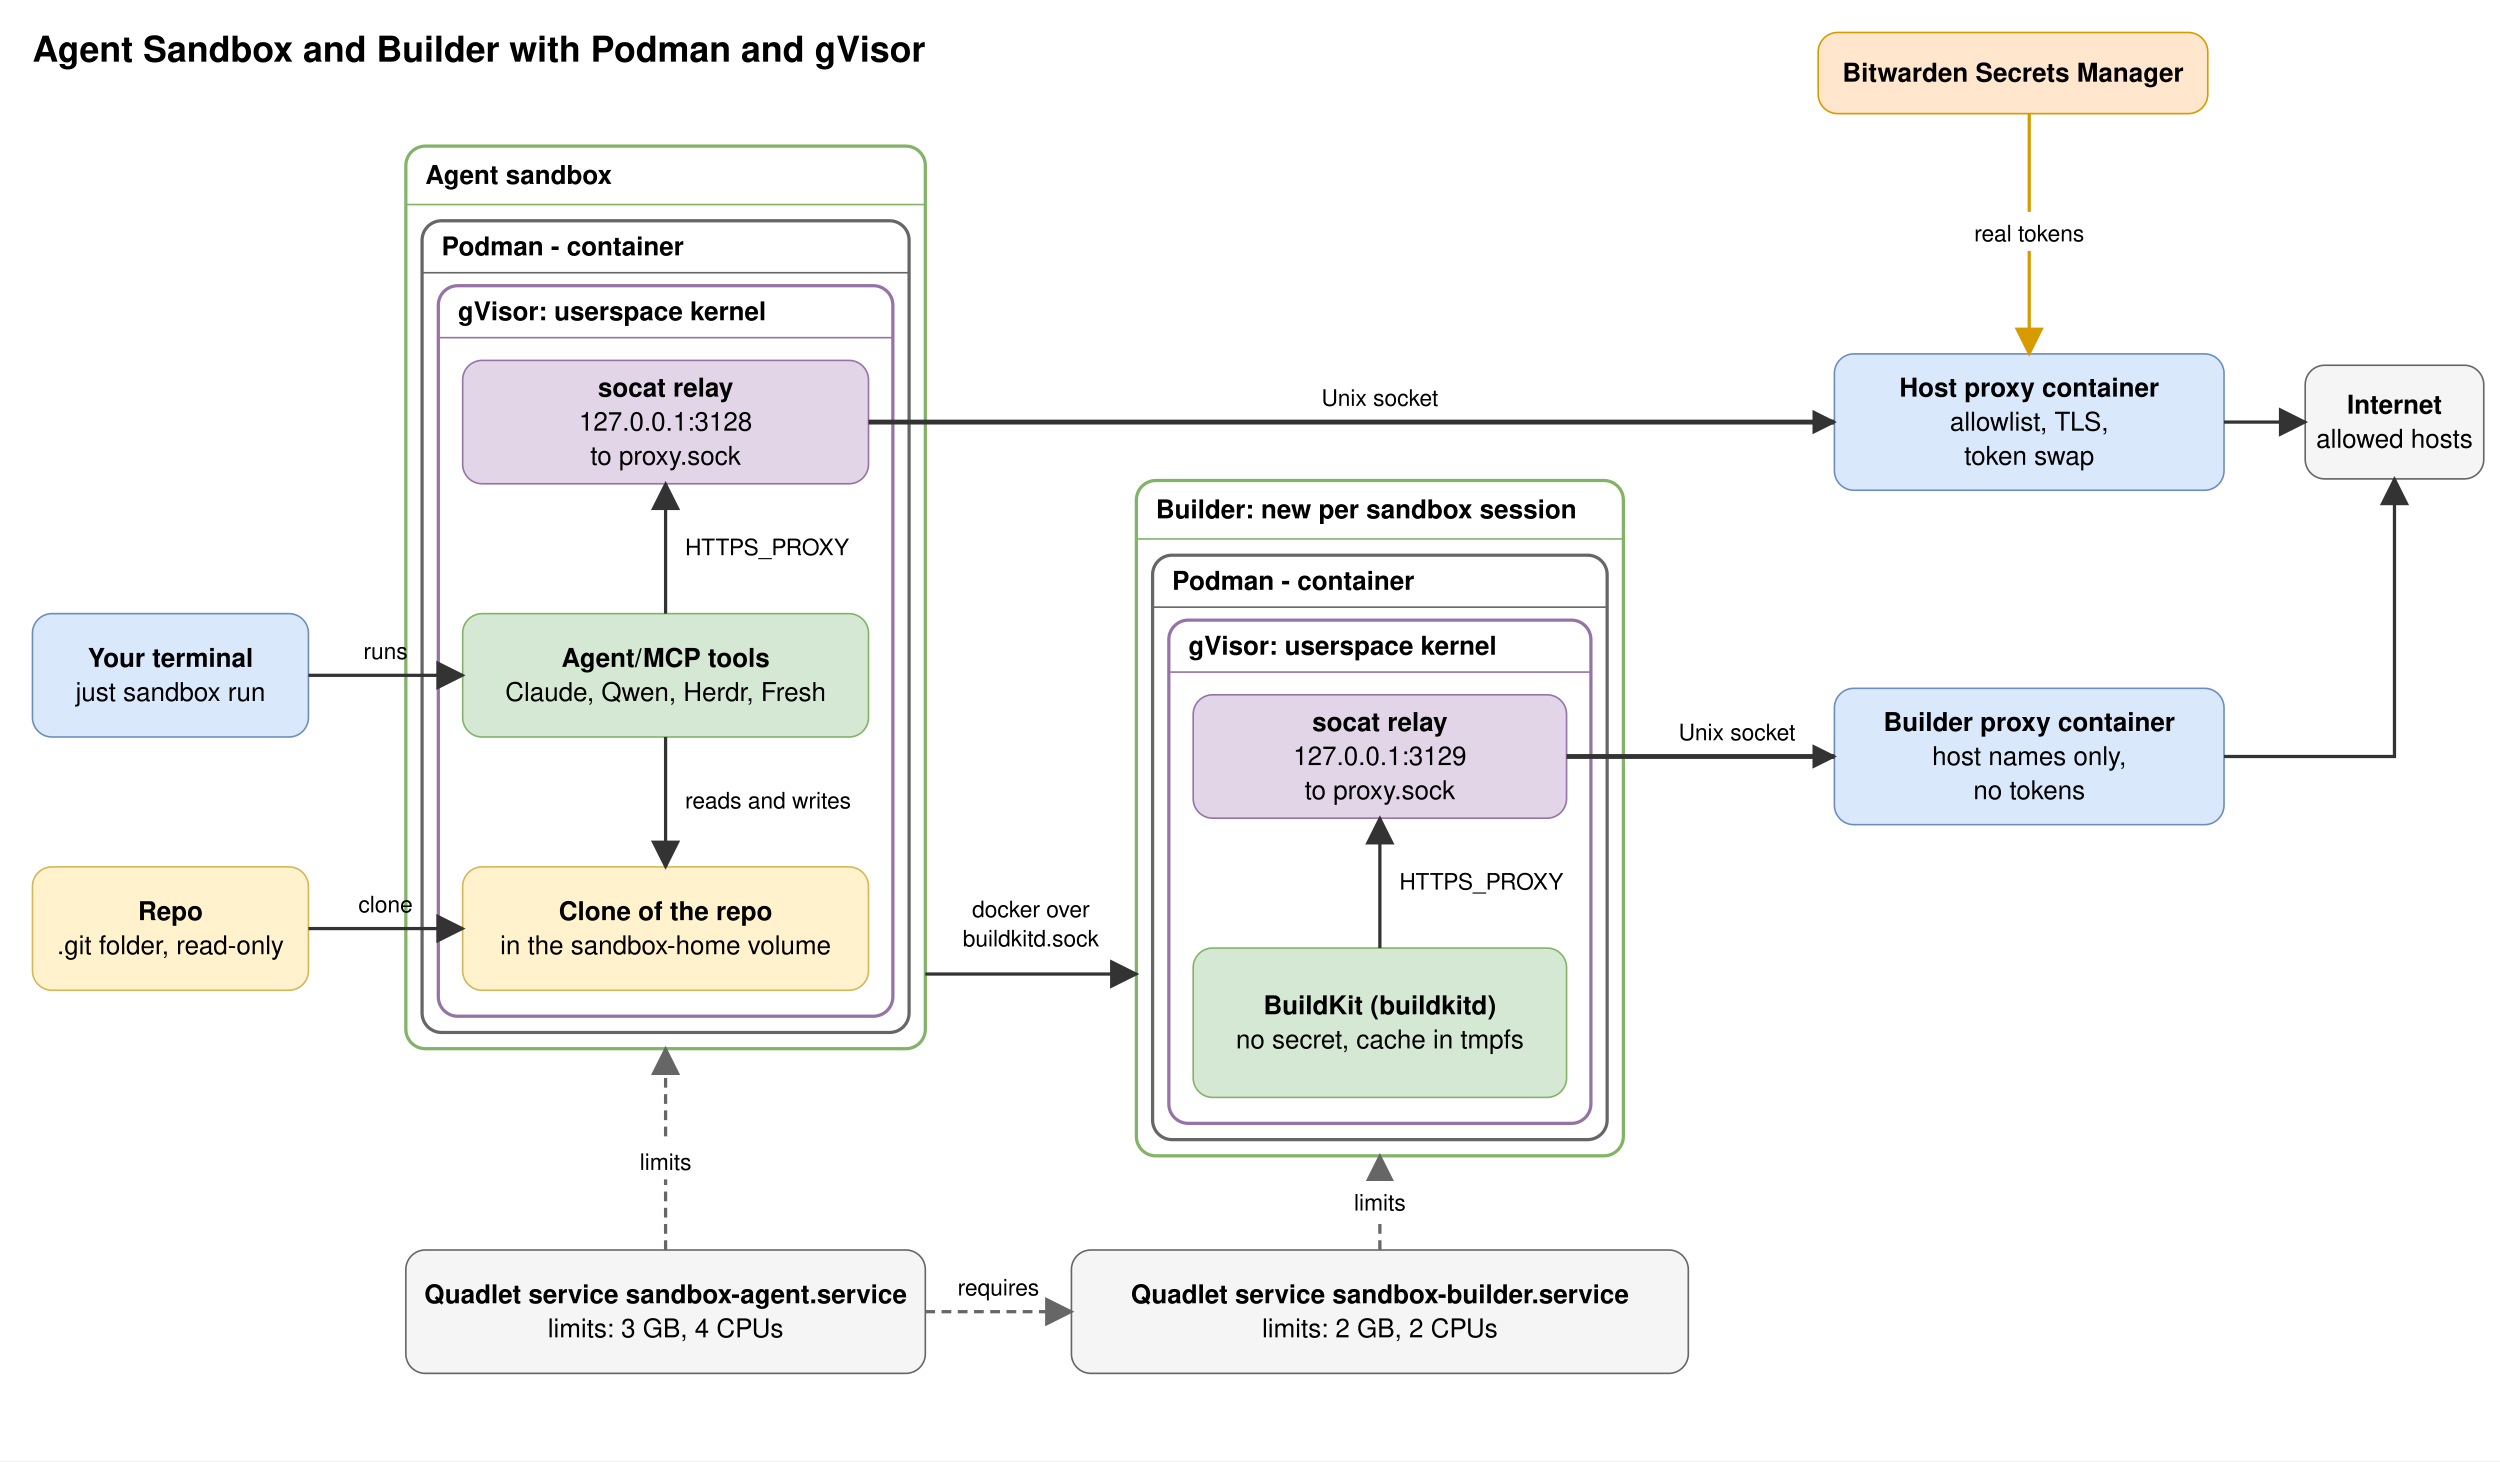
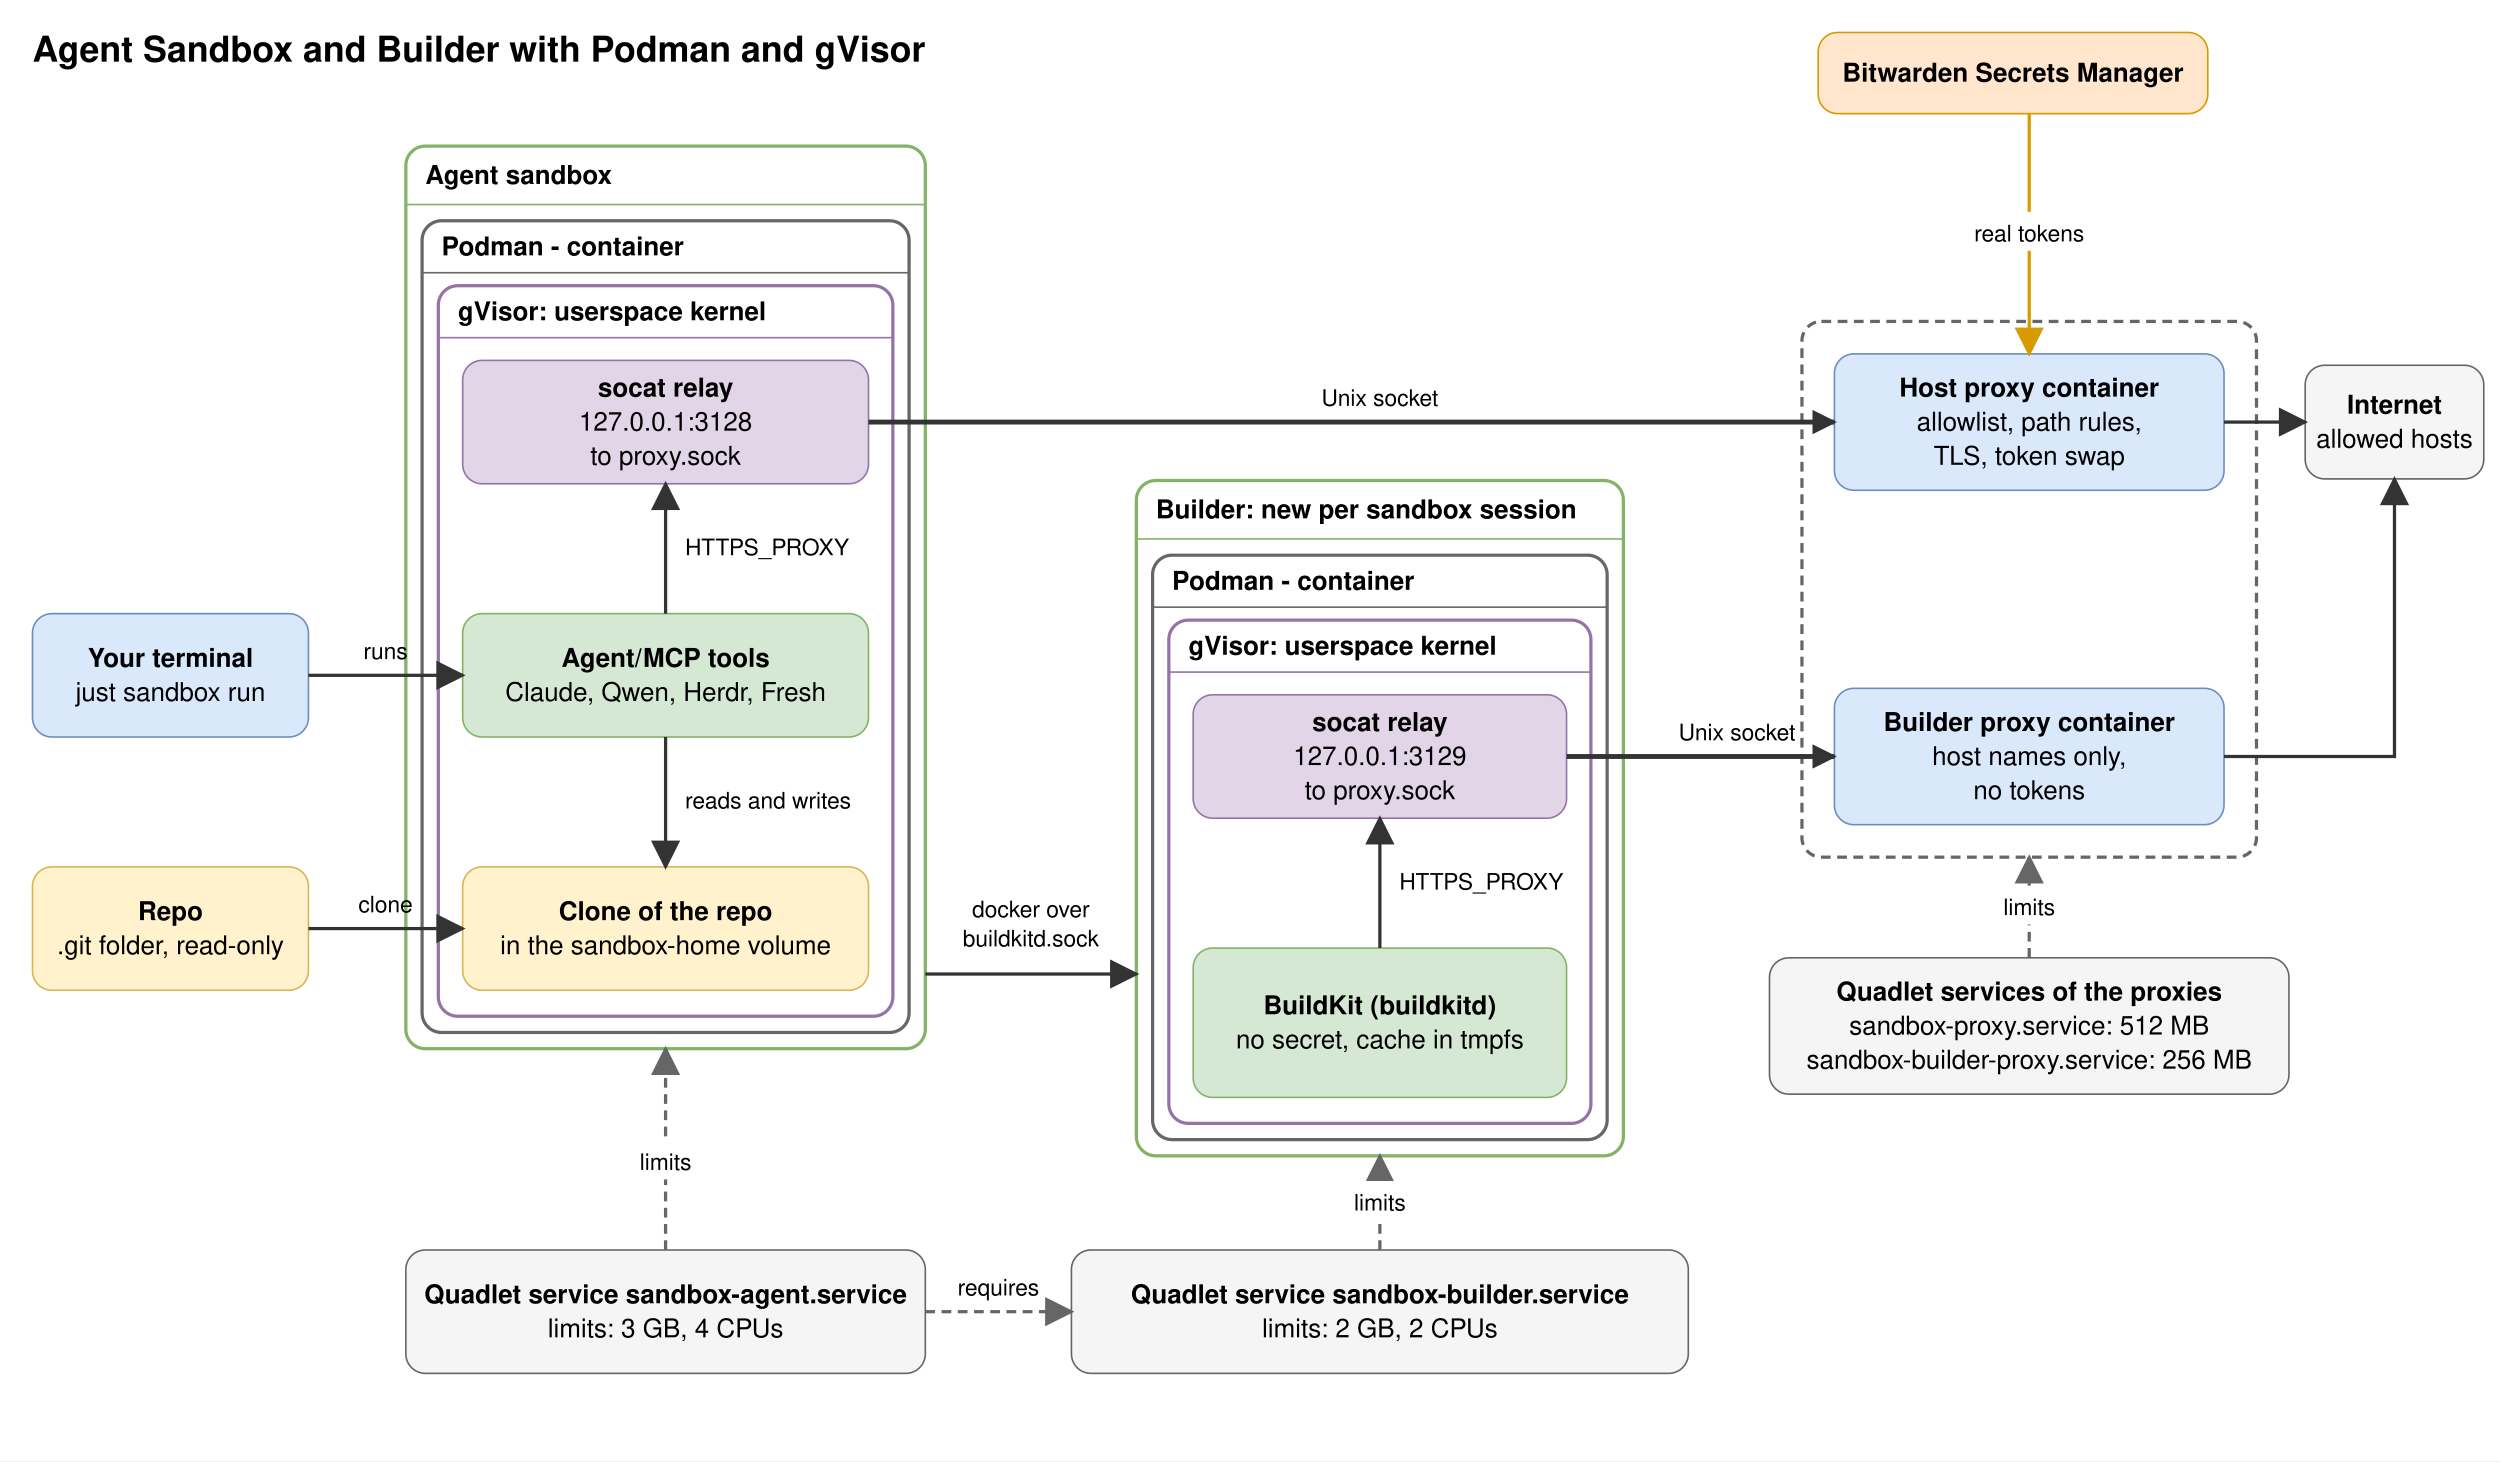
<svg xmlns="http://www.w3.org/2000/svg" version="1.1" width="1540" height="900" viewBox="0 0 1540 900" font-family="Helvetica, Arial, sans-serif">
  <defs>
    <marker id="a" viewBox="0 0 10 10" refX="9" refY="5" markerWidth="9" markerHeight="9" orient="auto">
      <path d="M0,0 L10,5 L0,10 z" fill="#333333" />
    </marker>
    <marker id="b" viewBox="0 0 10 10" refX="9" refY="5" markerWidth="5" markerHeight="5" orient="auto">
      <path d="M0,0 L10,5 L0,10 z" fill="#333333" />
    </marker>
    <marker id="o" viewBox="0 0 10 10" refX="9" refY="5" markerWidth="9" markerHeight="9" orient="auto">
      <path d="M0,0 L10,5 L0,10 z" fill="#d79b00" />
    </marker>
    <marker id="r" viewBox="0 0 10 10" refX="9" refY="5" markerWidth="9" markerHeight="9" orient="auto">
      <path d="M0,0 L10,5 L0,10 z" fill="#b85450" />
    </marker>
    <marker id="g" viewBox="0 0 10 10" refX="9" refY="5" markerWidth="9" markerHeight="9" orient="auto">
      <path d="M0,0 L10,5 L0,10 z" fill="#666666" />
    </marker>
  </defs>
  <rect x="0" y="0" width="1540" height="900" fill="#ffffff" />
  <text x="20" y="38" font-size="22" font-weight="bold" fill="#000000">Agent Sandbox and Builder with Podman and gVisor</text>
  <rect x="20" y="378" width="170" height="76" rx="12" fill="#dae8fc" stroke="#6c8ebf" stroke-width="1" />
  <g font-size="16" text-anchor="middle" fill="#000000">
    <text x="105" y="410.8" font-weight="bold">Your terminal</text>
    <text x="105" y="431.8">just sandbox run</text>
  </g>
  <rect x="20" y="534" width="170" height="76" rx="12" fill="#fff2cc" stroke="#d6b656" stroke-width="1" />
  <g font-size="16" text-anchor="middle" fill="#000000">
    <text x="105" y="566.8" font-weight="bold">Repo</text>
    <text x="105" y="587.8">.git folder, read-only</text>
  </g>
  <rect x="250" y="90" width="320" height="556" rx="12" fill="#ffffff" stroke="#82b366" stroke-width="2" />
  <line x1="250" y1="126" x2="570" y2="126" stroke="#82b366" stroke-width="1" />
  <g font-size="16" text-anchor="start" fill="#000000" font-weight="bold">
    <text x="262" y="113.3">Agent sandbox</text>
  </g>
  <rect x="260" y="136" width="300" height="500" rx="12" fill="#ffffff" stroke="#666666" stroke-width="2" />
  <line x1="260" y1="168" x2="560" y2="168" stroke="#666666" stroke-width="1" />
  <g font-size="16" text-anchor="start" fill="#000000" font-weight="bold">
    <text x="272" y="157.3">Podman - container</text>
  </g>
  <rect x="270" y="176" width="280" height="450" rx="12" fill="#ffffff" stroke="#9673a6" stroke-width="2" />
  <line x1="270" y1="208" x2="550" y2="208" stroke="#9673a6" stroke-width="1" />
  <g font-size="16" text-anchor="start" fill="#000000" font-weight="bold">
    <text x="282" y="197.3">gVisor: userspace kernel</text>
  </g>
  <rect x="285" y="222" width="250" height="76" rx="12" fill="#e1d5e7" stroke="#9673a6" stroke-width="1" />
  <g font-size="16" text-anchor="middle" fill="#000000">
    <text x="410" y="244.3" font-weight="bold">socat relay</text>
    <text x="410" y="265.3">127.0.0.1:3128</text>
    <text x="410" y="286.3">to proxy.sock</text>
  </g>
  <rect x="285" y="378" width="250" height="76" rx="12" fill="#d5e8d4" stroke="#82b366" stroke-width="1" />
  <g font-size="16" text-anchor="middle" fill="#000000">
    <text x="410" y="410.8" font-weight="bold">Agent/MCP tools</text>
    <text x="410" y="431.8">Claude, Qwen, Herdr, Fresh</text>
  </g>
  <rect x="285" y="534" width="250" height="76" rx="12" fill="#fff2cc" stroke="#d6b656" stroke-width="1" />
  <g font-size="16" text-anchor="middle" fill="#000000">
    <text x="410" y="566.8" font-weight="bold">Clone of the repo</text>
    <text x="410" y="587.8">in the sandbox-home volume</text>
  </g>
  <rect x="250" y="770" width="320" height="76" rx="12" fill="#f5f5f5" stroke="#666666" stroke-width="1" />
  <g font-size="16" text-anchor="middle" fill="#000000">
    <text x="410" y="802.8" font-weight="bold">Quadlet service sandbox-agent.service</text>
    <text x="410" y="823.8">limits: 3 GB, 4 CPUs</text>
  </g>
  <rect x="700" y="296" width="300" height="416" rx="12" fill="#ffffff" stroke="#82b366" stroke-width="2" />
  <line x1="700" y1="332" x2="1000" y2="332" stroke="#82b366" stroke-width="1" />
  <g font-size="16" text-anchor="start" fill="#000000" font-weight="bold">
    <text x="712" y="319.3">Builder: new per sandbox session</text>
  </g>
  <rect x="710" y="342" width="280" height="360" rx="12" fill="#ffffff" stroke="#666666" stroke-width="2" />
  <line x1="710" y1="374" x2="990" y2="374" stroke="#666666" stroke-width="1" />
  <g font-size="16" text-anchor="start" fill="#000000" font-weight="bold">
    <text x="722" y="363.3">Podman - container</text>
  </g>
  <rect x="720" y="382" width="260" height="310" rx="12" fill="#ffffff" stroke="#9673a6" stroke-width="2" />
  <line x1="720" y1="414" x2="980" y2="414" stroke="#9673a6" stroke-width="1" />
  <g font-size="16" text-anchor="start" fill="#000000" font-weight="bold">
    <text x="732" y="403.3">gVisor: userspace kernel</text>
  </g>
  <rect x="735" y="428" width="230" height="76" rx="12" fill="#e1d5e7" stroke="#9673a6" stroke-width="1" />
  <g font-size="16" text-anchor="middle" fill="#000000">
    <text x="850" y="450.3" font-weight="bold">socat relay</text>
    <text x="850" y="471.3">127.0.0.1:3129</text>
    <text x="850" y="492.3">to proxy.sock</text>
  </g>
  <rect x="735" y="584" width="230" height="92" rx="12" fill="#d5e8d4" stroke="#82b366" stroke-width="1" />
  <g font-size="16" text-anchor="middle" fill="#000000">
    <text x="850" y="624.8" font-weight="bold">BuildKit (buildkitd)</text>
    <text x="850" y="645.8">no secret, cache in tmpfs</text>
  </g>
  <rect x="660" y="770" width="380" height="76" rx="12" fill="#f5f5f5" stroke="#666666" stroke-width="1" />
  <g font-size="16" text-anchor="middle" fill="#000000">
    <text x="850" y="802.8" font-weight="bold">Quadlet service sandbox-builder.service</text>
    <text x="850" y="823.8">limits: 2 GB, 2 CPUs</text>
  </g>
  <rect x="1120" y="20" width="240" height="50" rx="12" fill="#ffe6cc" stroke="#d79b00" stroke-width="1" />
  <g font-size="16" text-anchor="middle" fill="#000000">
    <text x="1240" y="50.3" font-weight="bold">Bitwarden Secrets Manager</text>
  </g>
+   <rect x="1110" y="198" width="280" height="330" rx="12" fill="none" stroke="#666666" stroke-width="2" stroke-dasharray="6,4" />
  <rect x="1130" y="218" width="240" height="84" rx="12" fill="#dae8fc" stroke="#6c8ebf" stroke-width="1" />
  <g font-size="16" text-anchor="middle" fill="#000000">
    <text x="1250" y="244.3" font-weight="bold">Host proxy container</text>
-     <text x="1250" y="265.3">allowlist, TLS,</text>
-     <text x="1250" y="286.3">token swap</text>
+     <text x="1250" y="265.3">allowlist, path rules,</text>
+     <text x="1250" y="286.3">TLS, token swap</text>
  </g>
  <rect x="1130" y="424" width="240" height="84" rx="12" fill="#dae8fc" stroke="#6c8ebf" stroke-width="1" />
  <g font-size="16" text-anchor="middle" fill="#000000">
    <text x="1250" y="450.3" font-weight="bold">Builder proxy container</text>
    <text x="1250" y="471.3">host names only,</text>
    <text x="1250" y="492.3">no tokens</text>
+   </g>
+   <rect x="1090" y="590" width="320" height="84" rx="12" fill="#f5f5f5" stroke="#666666" stroke-width="1" />
+   <g font-size="16" text-anchor="middle" fill="#000000">
+     <text x="1250" y="616.3" font-weight="bold">Quadlet services of the proxies</text>
+     <text x="1250" y="637.3">sandbox-proxy.service: 512 MB</text>
+     <text x="1250" y="658.3">sandbox-builder-proxy.service: 256 MB</text>
  </g>
  <rect x="1420" y="225" width="110" height="70" rx="12" fill="#f5f5f5" stroke="#666666" stroke-width="1" />
  <g font-size="16" text-anchor="middle" fill="#000000">
    <text x="1475" y="254.8" font-weight="bold">Internet</text>
    <text x="1475" y="275.8">allowed hosts</text>
  </g>
  <path d="M190,416 L285,416" fill="none" stroke="#333333" stroke-width="2" marker-end="url(#a)" />
  <path d="M190,572 L285,572" fill="none" stroke="#333333" stroke-width="2" marker-end="url(#a)" />
  <path d="M535,260 L1130,260" fill="none" stroke="#333333" stroke-width="3" marker-end="url(#b)" />
  <path d="M1370,260 L1420,260" fill="none" stroke="#333333" stroke-width="2" marker-end="url(#a)" />
  <path d="M1250,70 L1250,218" fill="none" stroke="#d79b00" stroke-width="2" marker-end="url(#o)" />
  <path d="M410,454 L410,534" fill="none" stroke="#333333" stroke-width="2" marker-end="url(#a)" />
  <path d="M410,378 L410,298" fill="none" stroke="#333333" stroke-width="2" marker-end="url(#a)" />
+   <path d="M1250,590 L1250,528" fill="none" stroke="#666666" stroke-width="2" stroke-dasharray="6,4" marker-end="url(#g)" />
  <path d="M410,770 L410,646" fill="none" stroke="#666666" stroke-width="2" stroke-dasharray="6,4" marker-end="url(#g)" />
  <path d="M570,600 L700,600" fill="none" stroke="#333333" stroke-width="2" marker-end="url(#a)" />
  <path d="M850,770 L850,712" fill="none" stroke="#666666" stroke-width="2" stroke-dasharray="6,4" marker-end="url(#g)" />
  <path d="M570,808 L660,808" fill="none" stroke="#666666" stroke-width="2" stroke-dasharray="6,4" marker-end="url(#g)" />
  <path d="M965,466 L1130,466" fill="none" stroke="#333333" stroke-width="3" marker-end="url(#b)" />
  <path d="M1370,466 L1475,466 L1475,295" fill="none" stroke="#333333" stroke-width="2" marker-end="url(#a)" />
  <path d="M850,584 L850,504" fill="none" stroke="#333333" stroke-width="2" marker-end="url(#a)" />
  <text x="237.5" y="406" font-size="14" text-anchor="middle" fill="#000000">runs</text>
  <text x="237.5" y="562" font-size="14" text-anchor="middle" fill="#000000">clone</text>
  <text x="850" y="250" font-size="14" text-anchor="middle" fill="#000000">Unix socket</text>
  <rect x="1201.2" y="130.5" width="97.6" height="24" fill="#ffffff" />
  <g font-size="14" text-anchor="middle" fill="#000000">
    <text x="1250" y="148.7">real tokens</text>
  </g>
  <text x="422" y="498" font-size="14" text-anchor="start" fill="#000000">reads and writes</text>
  <text x="422" y="342" font-size="14" text-anchor="start" fill="#000000">HTTPS_PROXY</text>
+   <rect x="1201.2" y="545.5" width="72" height="24" fill="#ffffff" />
+   <g font-size="14" text-anchor="middle" fill="#000000">
+     <text x="1250" y="563.7">limits</text>
+   </g>
  <rect x="361.2" y="702.5" width="72" height="24" fill="#ffffff" />
  <g font-size="14" text-anchor="middle" fill="#000000">
    <text x="410" y="720.7">limits</text>
  </g>
  <text x="635" y="565" font-size="14" text-anchor="middle" fill="#000000">docker over</text>
  <text x="635" y="583" font-size="14" text-anchor="middle" fill="#000000">buildkitd.sock</text>
  <rect x="801.2" y="727.5" width="72" height="24" fill="#ffffff" />
  <g font-size="14" text-anchor="middle" fill="#000000">
    <text x="850" y="745.7">limits</text>
  </g>
  <text x="615" y="798" font-size="14" text-anchor="middle" fill="#000000">requires</text>
  <text x="1070" y="456" font-size="14" text-anchor="middle" fill="#000000">Unix socket</text>
  <text x="862" y="548" font-size="14" text-anchor="start" fill="#000000">HTTPS_PROXY</text>
</svg>
